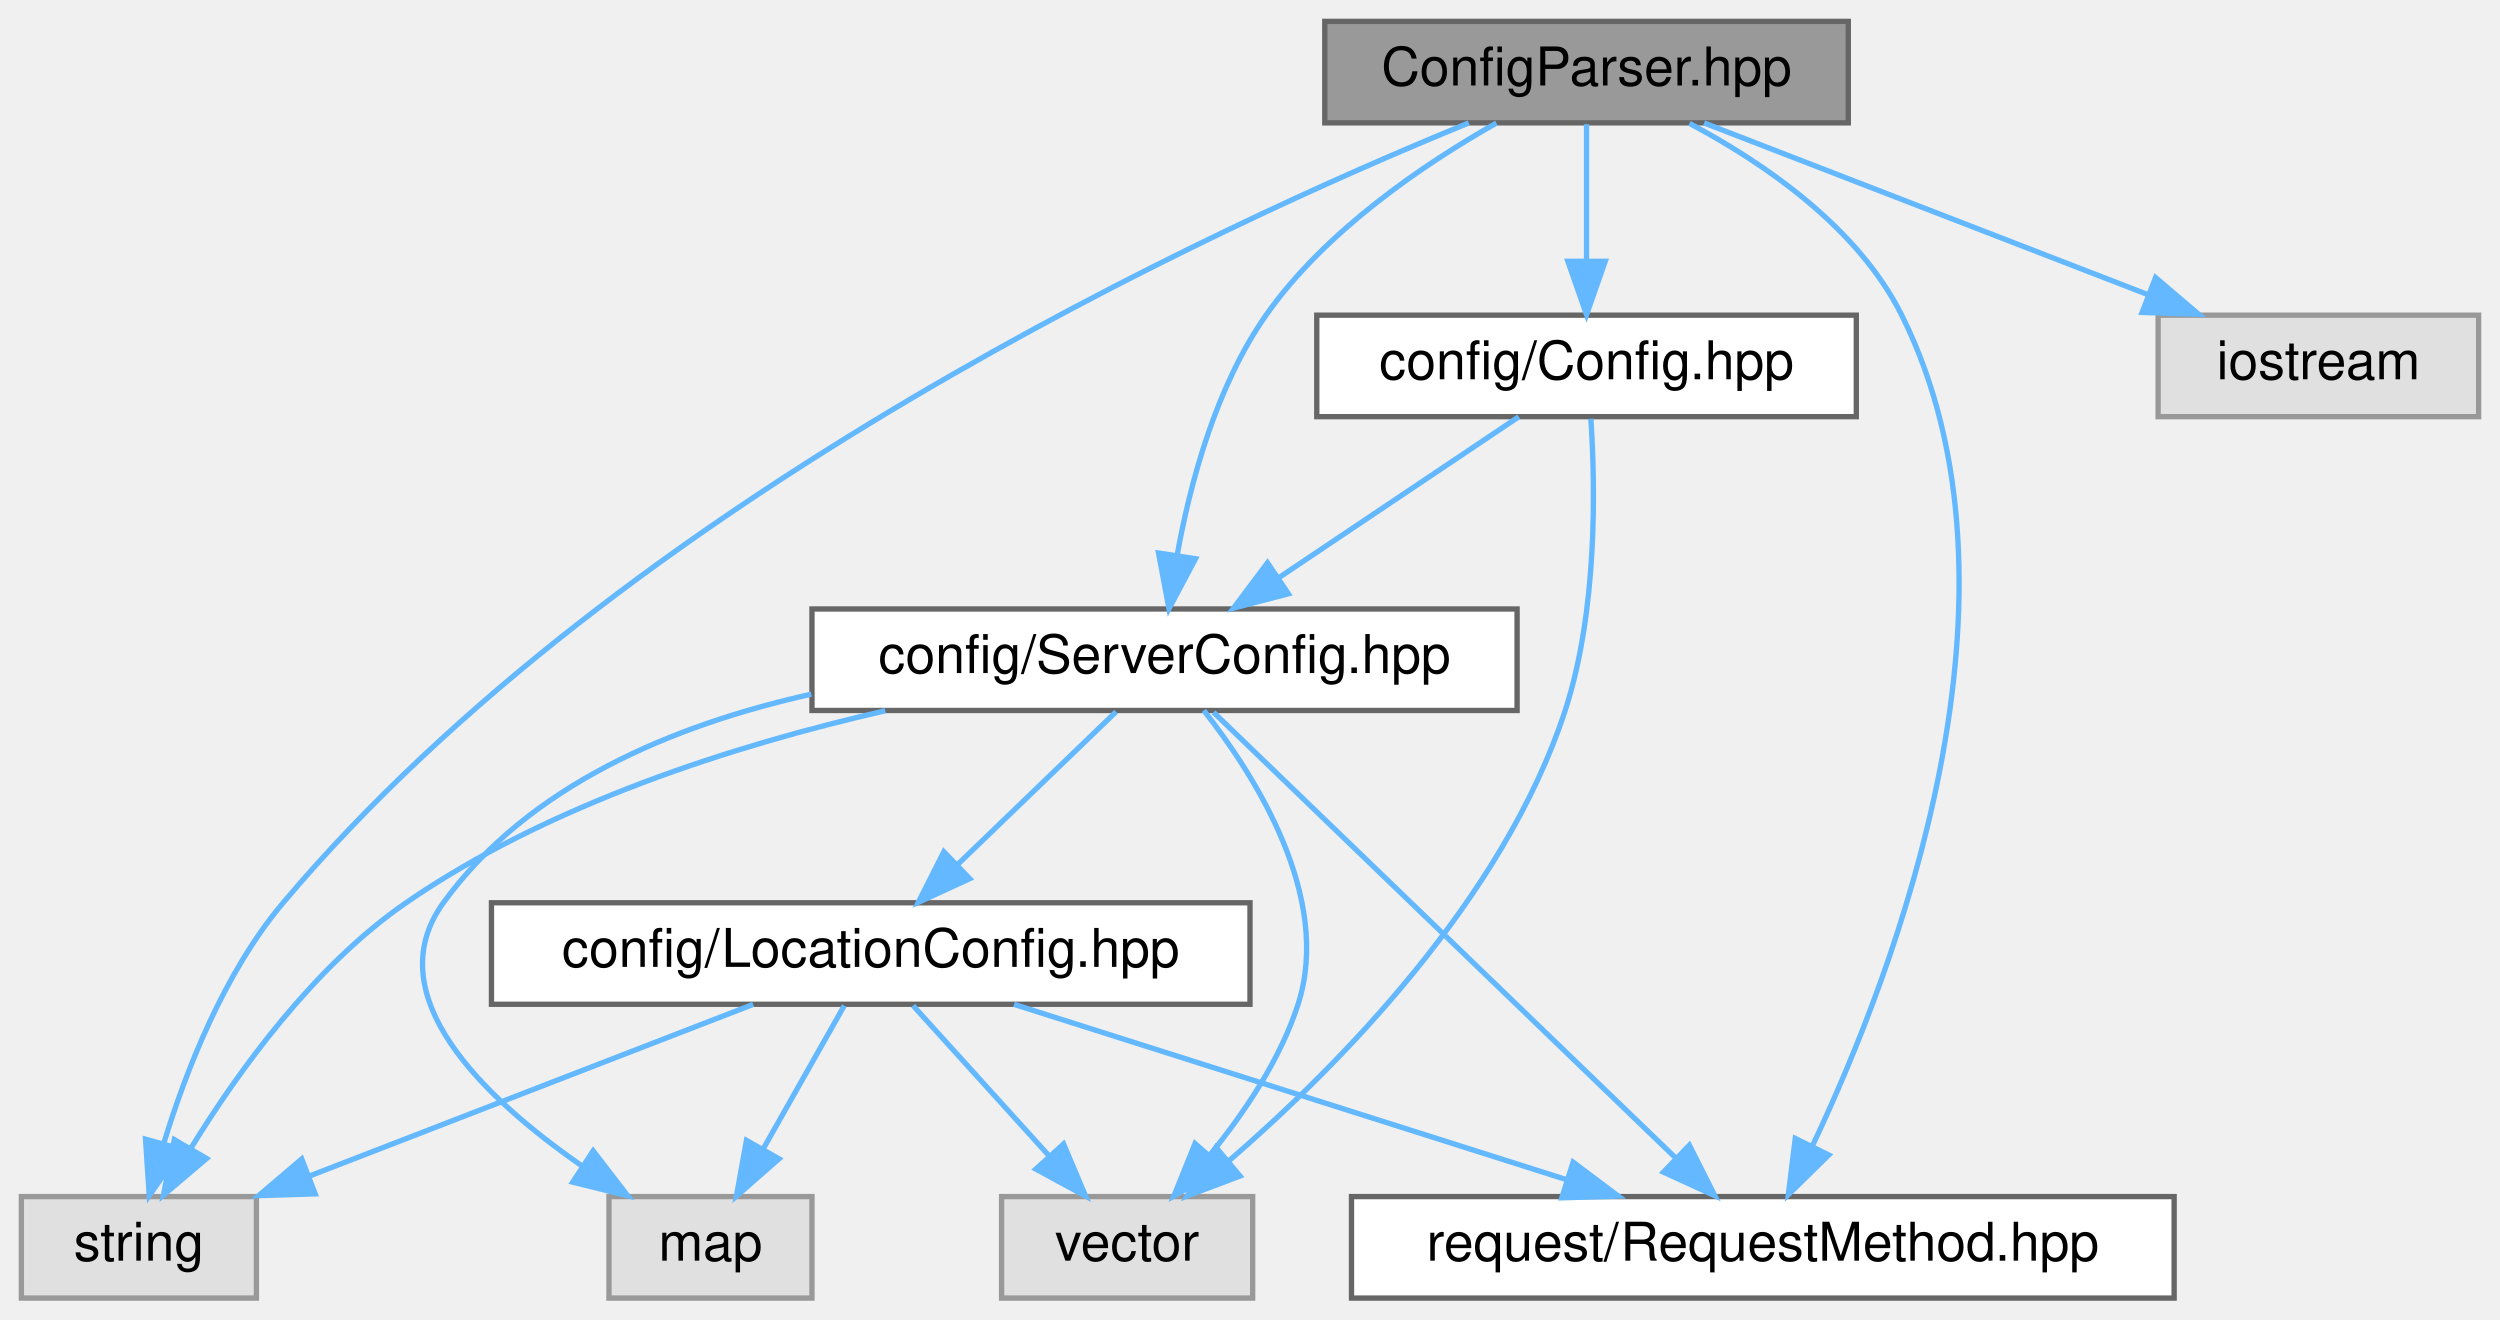
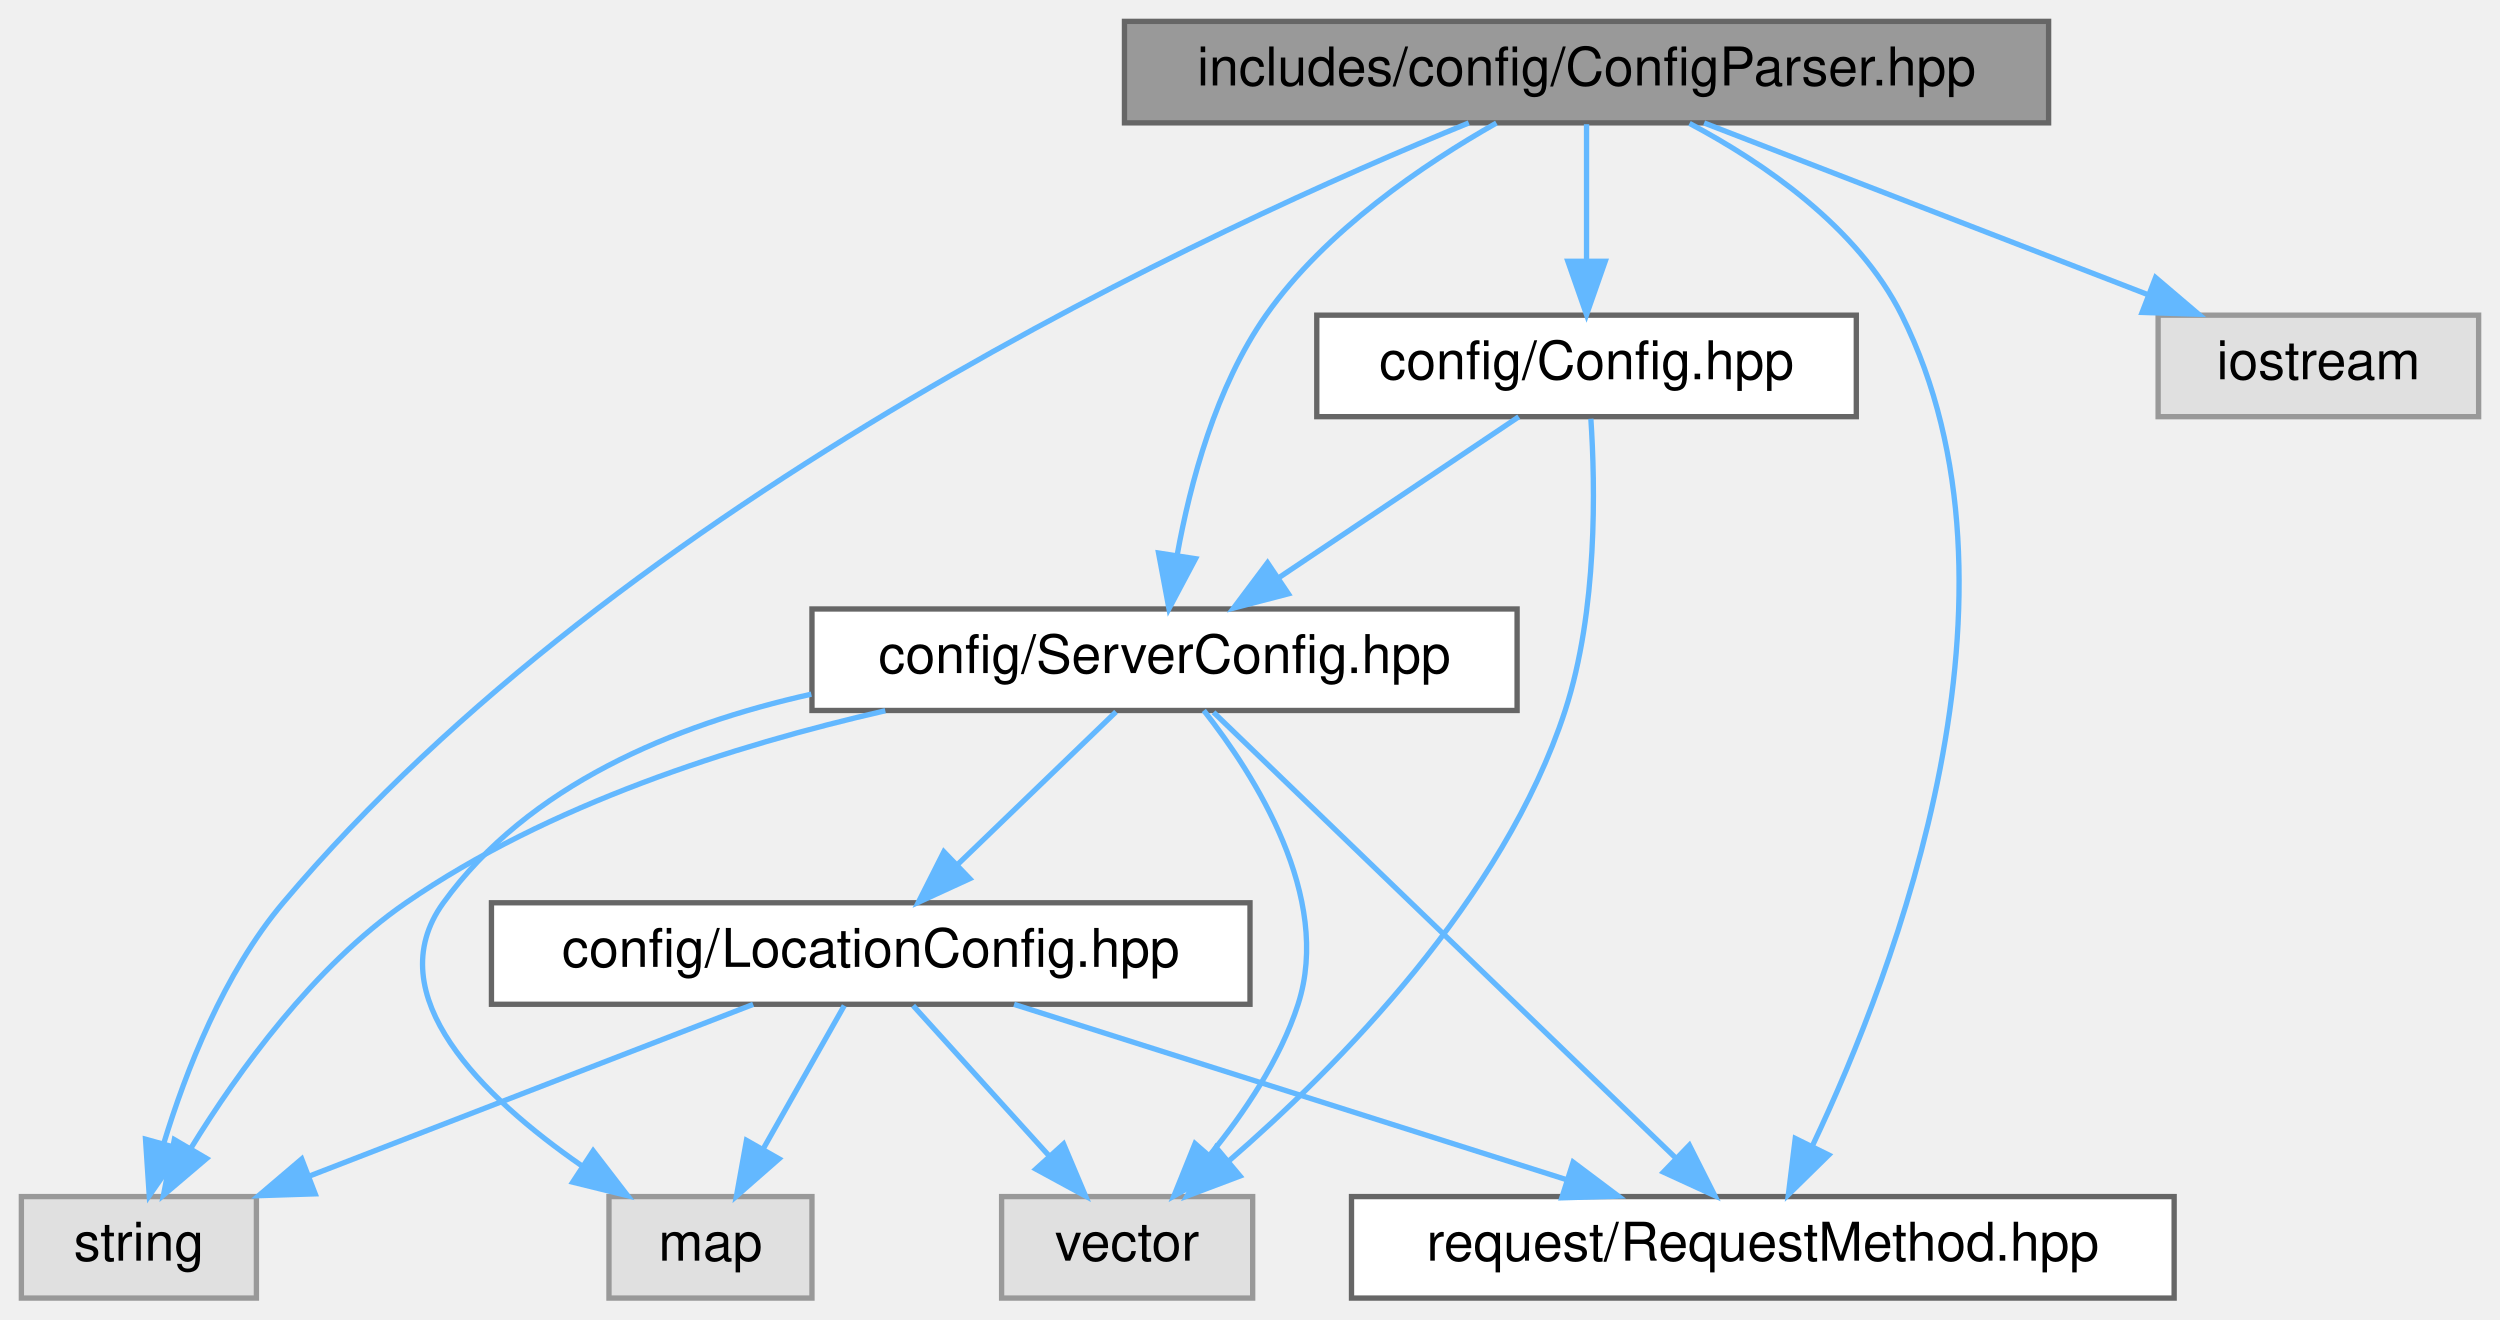
<svg xmlns="http://www.w3.org/2000/svg" xmlns:xlink="http://www.w3.org/1999/xlink" width="468pt" height="247pt" viewBox="0.00 0.00 468.00 247.00">
  <g id="graph0" class="graph" transform="scale(1 1) rotate(0) translate(4 243)">
    <g id="Node000001" class="node">
      <g id="a_Node000001">
        <a xlink:title=" ">
-           <polygon fill="#999999" stroke="#666666" points="342,-239 244,-239 244,-220 342,-220 342,-239" />
-           <text text-anchor="middle" x="293" y="-227" font-family="Helvetica,sans-Serif" font-size="10.00">ConfigParser.hpp</text>
+           <polygon fill="#999999" stroke="#666666" points="379.5,-239 206.5,-239 206.5,-220 379.5,-220 379.5,-239" />
+           <text text-anchor="middle" x="293" y="-227" font-family="Helvetica,sans-Serif" font-size="10.00">includes/config/ConfigParser.hpp</text>
        </a>
      </g>
    </g>
    <g id="Node000002" class="node">
      <g id="a_Node000002">
        <a xlink:title=" ">
          <polygon fill="#e0e0e0" stroke="#999999" points="44,-19 0,-19 0,0 44,0 44,-19" />
          <text text-anchor="middle" x="22" y="-7" font-family="Helvetica,sans-Serif" font-size="10.00">string</text>
        </a>
      </g>
    </g>
    <g id="edge1_Node000001_Node000002" class="edge">
      <g id="a_edge1_Node000001_Node000002">
        <a xlink:title=" ">
          <path fill="none" stroke="#63b8ff" d="M270.96,-219.99C223.96,-200.81 113,-149.89 49,-74 37.91,-60.85 30.77,-42.47 26.63,-28.87" />
          <polygon fill="#63b8ff" stroke="#63b8ff" points="29.99,-27.87 23.94,-19.17 23.24,-29.74 29.99,-27.87" />
        </a>
      </g>
    </g>
    <g id="Node000003" class="node">
      <g id="a_Node000003">
        <a xlink:title=" ">
          <polygon fill="#e0e0e0" stroke="#999999" points="460,-184 400,-184 400,-165 460,-165 460,-184" />
          <text text-anchor="middle" x="430" y="-172" font-family="Helvetica,sans-Serif" font-size="10.00">iostream</text>
        </a>
      </g>
    </g>
    <g id="edge2_Node000001_Node000003" class="edge">
      <g id="a_edge2_Node000001_Node000003">
        <a xlink:title=" ">
          <path fill="none" stroke="#63b8ff" d="M315.01,-219.98C337.45,-211.3 372.48,-197.75 397.99,-187.88" />
          <polygon fill="#63b8ff" stroke="#63b8ff" points="399.52,-191.04 407.59,-184.17 397,-184.51 399.52,-191.04" />
        </a>
      </g>
    </g>
    <g id="Node000004" class="node">
      <g id="a_Node000004">
        <a xlink:href="Config_8hpp.html" target="_top" xlink:title=" ">
          <polygon fill="white" stroke="#666666" points="343.5,-184 242.5,-184 242.5,-165 343.5,-165 343.5,-184" />
          <text text-anchor="middle" x="293" y="-172" font-family="Helvetica,sans-Serif" font-size="10.00">config/Config.hpp</text>
        </a>
      </g>
    </g>
    <g id="edge3_Node000001_Node000004" class="edge">
      <g id="a_edge3_Node000001_Node000004">
        <a xlink:title=" ">
          <path fill="none" stroke="#63b8ff" d="M293,-219.75C293,-212.8 293,-202.85 293,-194.13" />
          <polygon fill="#63b8ff" stroke="#63b8ff" points="296.5,-194.09 293,-184.09 289.5,-194.09 296.5,-194.09" />
        </a>
      </g>
    </g>
    <g id="Node000006" class="node">
      <g id="a_Node000006">
        <a xlink:href="ServerConfig_8hpp.html" target="_top" xlink:title=" ">
          <polygon fill="white" stroke="#666666" points="280,-129 148,-129 148,-110 280,-110 280,-129" />
          <text text-anchor="middle" x="214" y="-117" font-family="Helvetica,sans-Serif" font-size="10.00">config/ServerConfig.hpp</text>
        </a>
      </g>
    </g>
    <g id="edge15_Node000001_Node000006" class="edge">
      <g id="a_edge15_Node000001_Node000006">
        <a xlink:title=" ">
          <path fill="none" stroke="#63b8ff" d="M276.13,-219.97C262.6,-212.3 244.1,-199.82 233,-184 223.6,-170.6 218.78,-152.5 216.36,-139.05" />
          <polygon fill="#63b8ff" stroke="#63b8ff" points="219.8,-138.41 214.83,-129.05 212.88,-139.47 219.8,-138.41" />
        </a>
      </g>
    </g>
    <g id="Node000009" class="node">
      <g id="a_Node000009">
        <a xlink:href="RequestMethod_8hpp.html" target="_top" xlink:title=" ">
          <polygon fill="white" stroke="#666666" points="403,-19 249,-19 249,0 403,0 403,-19" />
          <text text-anchor="middle" x="326" y="-7" font-family="Helvetica,sans-Serif" font-size="10.00">request/RequestMethod.hpp</text>
        </a>
      </g>
    </g>
    <g id="edge16_Node000001_Node000009" class="edge">
      <g id="a_edge16_Node000001_Node000009">
        <a xlink:title=" ">
          <path fill="none" stroke="#63b8ff" d="M312.27,-219.9C326.12,-212.55 343.76,-200.54 352,-184 377.86,-132.1 350.87,-61.43 335.34,-28.62" />
          <polygon fill="#63b8ff" stroke="#63b8ff" points="338.34,-26.79 330.78,-19.37 332.07,-29.88 338.34,-26.79" />
        </a>
      </g>
    </g>
    <g id="Node000005" class="node">
      <g id="a_Node000005">
        <a xlink:title=" ">
          <polygon fill="#e0e0e0" stroke="#999999" points="230.5,-19 183.5,-19 183.5,0 230.5,0 230.5,-19" />
          <text text-anchor="middle" x="207" y="-7" font-family="Helvetica,sans-Serif" font-size="10.00">vector</text>
        </a>
      </g>
    </g>
    <g id="edge4_Node000004_Node000005" class="edge">
      <g id="a_edge4_Node000004_Node000005">
        <a xlink:title=" ">
          <path fill="none" stroke="#63b8ff" d="M293.81,-164.61C294.64,-152.09 295.09,-128.7 289,-110 277.49,-74.64 246.39,-43.28 225.97,-25.61" />
          <polygon fill="#63b8ff" stroke="#63b8ff" points="228.13,-22.85 218.22,-19.11 223.63,-28.22 228.13,-22.85" />
        </a>
      </g>
    </g>
    <g id="edge5_Node000004_Node000006" class="edge">
      <g id="a_edge5_Node000004_Node000006">
        <a xlink:title=" ">
          <path fill="none" stroke="#63b8ff" d="M280.31,-164.98C268.17,-156.84 249.64,-144.41 235.25,-134.76" />
          <polygon fill="#63b8ff" stroke="#63b8ff" points="237.18,-131.84 226.92,-129.17 233.28,-137.65 237.18,-131.84" />
        </a>
      </g>
    </g>
    <g id="edge6_Node000006_Node000002" class="edge">
      <g id="a_edge6_Node000006_Node000002">
        <a xlink:title=" ">
          <path fill="none" stroke="#63b8ff" d="M161.73,-109.95C133.34,-103.46 98.69,-92.41 72,-74 54.73,-62.09 40.58,-42.44 31.79,-28.14" />
          <polygon fill="#63b8ff" stroke="#63b8ff" points="34.67,-26.13 26.6,-19.27 28.63,-29.66 34.67,-26.13" />
        </a>
      </g>
    </g>
    <g id="edge7_Node000006_Node000005" class="edge">
      <g id="a_edge7_Node000006_Node000005">
        <a xlink:title=" ">
          <path fill="none" stroke="#63b8ff" d="M221.35,-110C230.85,-97.93 245.47,-75.07 239,-55 235.66,-44.62 228.9,-34.62 222.45,-26.74" />
          <polygon fill="#63b8ff" stroke="#63b8ff" points="224.97,-24.31 215.75,-19.1 219.71,-28.92 224.97,-24.31" />
        </a>
      </g>
    </g>
    <g id="Node000007" class="node">
      <g id="a_Node000007">
        <a xlink:title=" ">
          <polygon fill="#e0e0e0" stroke="#999999" points="148,-19 110,-19 110,0 148,0 148,-19" />
          <text text-anchor="middle" x="129" y="-7" font-family="Helvetica,sans-Serif" font-size="10.00">map</text>
        </a>
      </g>
    </g>
    <g id="edge8_Node000006_Node000007" class="edge">
      <g id="a_edge8_Node000006_Node000007">
        <a xlink:title=" ">
          <path fill="none" stroke="#63b8ff" d="M147.88,-113.05C122.07,-107.3 94.91,-96 79,-74 66.49,-56.71 86.5,-37.55 104.8,-24.84" />
          <polygon fill="#63b8ff" stroke="#63b8ff" points="107.04,-27.56 113.5,-19.16 103.21,-21.7 107.04,-27.56" />
        </a>
      </g>
    </g>
    <g id="Node000008" class="node">
      <g id="a_Node000008">
        <a xlink:href="LocationConfig_8hpp.html" target="_top" xlink:title=" ">
          <polygon fill="white" stroke="#666666" points="230,-74 88,-74 88,-55 230,-55 230,-74" />
          <text text-anchor="middle" x="159" y="-62" font-family="Helvetica,sans-Serif" font-size="10.00">config/LocationConfig.hpp</text>
        </a>
      </g>
    </g>
    <g id="edge9_Node000006_Node000008" class="edge">
      <g id="a_edge9_Node000006_Node000008">
        <a xlink:title=" ">
          <path fill="none" stroke="#63b8ff" d="M204.92,-109.75C196.91,-102.03 185.04,-90.6 175.38,-81.28" />
          <polygon fill="#63b8ff" stroke="#63b8ff" points="177.54,-78.51 167.91,-74.09 172.69,-83.55 177.54,-78.51" />
        </a>
      </g>
    </g>
    <g id="edge14_Node000006_Node000009" class="edge">
      <g id="a_edge14_Node000006_Node000009">
        <a xlink:title=" ">
          <path fill="none" stroke="#63b8ff" d="M223.17,-109.66C242.13,-91.38 285.89,-49.18 309.75,-26.17" />
          <polygon fill="#63b8ff" stroke="#63b8ff" points="312.25,-28.62 317.02,-19.16 307.39,-23.58 312.25,-28.62" />
        </a>
      </g>
    </g>
    <g id="edge11_Node000008_Node000002" class="edge">
      <g id="a_edge11_Node000008_Node000002">
        <a xlink:title=" ">
          <path fill="none" stroke="#63b8ff" d="M136.99,-54.98C114.55,-46.3 79.52,-32.75 54.01,-22.88" />
          <polygon fill="#63b8ff" stroke="#63b8ff" points="55,-19.51 44.41,-19.17 52.48,-26.04 55,-19.51" />
        </a>
      </g>
    </g>
    <g id="edge10_Node000008_Node000005" class="edge">
      <g id="a_edge10_Node000008_Node000005">
        <a xlink:title=" ">
          <path fill="none" stroke="#63b8ff" d="M166.93,-54.75C173.85,-47.11 184.07,-35.82 192.45,-26.56" />
          <polygon fill="#63b8ff" stroke="#63b8ff" points="195.1,-28.85 199.22,-19.09 189.91,-24.15 195.1,-28.85" />
        </a>
      </g>
    </g>
    <g id="edge12_Node000008_Node000007" class="edge">
      <g id="a_edge12_Node000008_Node000007">
        <a xlink:title=" ">
          <path fill="none" stroke="#63b8ff" d="M154.05,-54.75C149.94,-47.49 143.97,-36.95 138.9,-27.98" />
          <polygon fill="#63b8ff" stroke="#63b8ff" points="141.83,-26.07 133.86,-19.09 135.74,-29.52 141.83,-26.07" />
        </a>
      </g>
    </g>
    <g id="edge13_Node000008_Node000009" class="edge">
      <g id="a_edge13_Node000008_Node000009">
        <a xlink:title=" ">
          <path fill="none" stroke="#63b8ff" d="M185.83,-54.98C213.87,-46.09 258.05,-32.07 289.3,-22.15" />
          <polygon fill="#63b8ff" stroke="#63b8ff" points="290.49,-25.44 298.96,-19.08 288.37,-18.77 290.49,-25.44" />
        </a>
      </g>
    </g>
  </g>
</svg>
